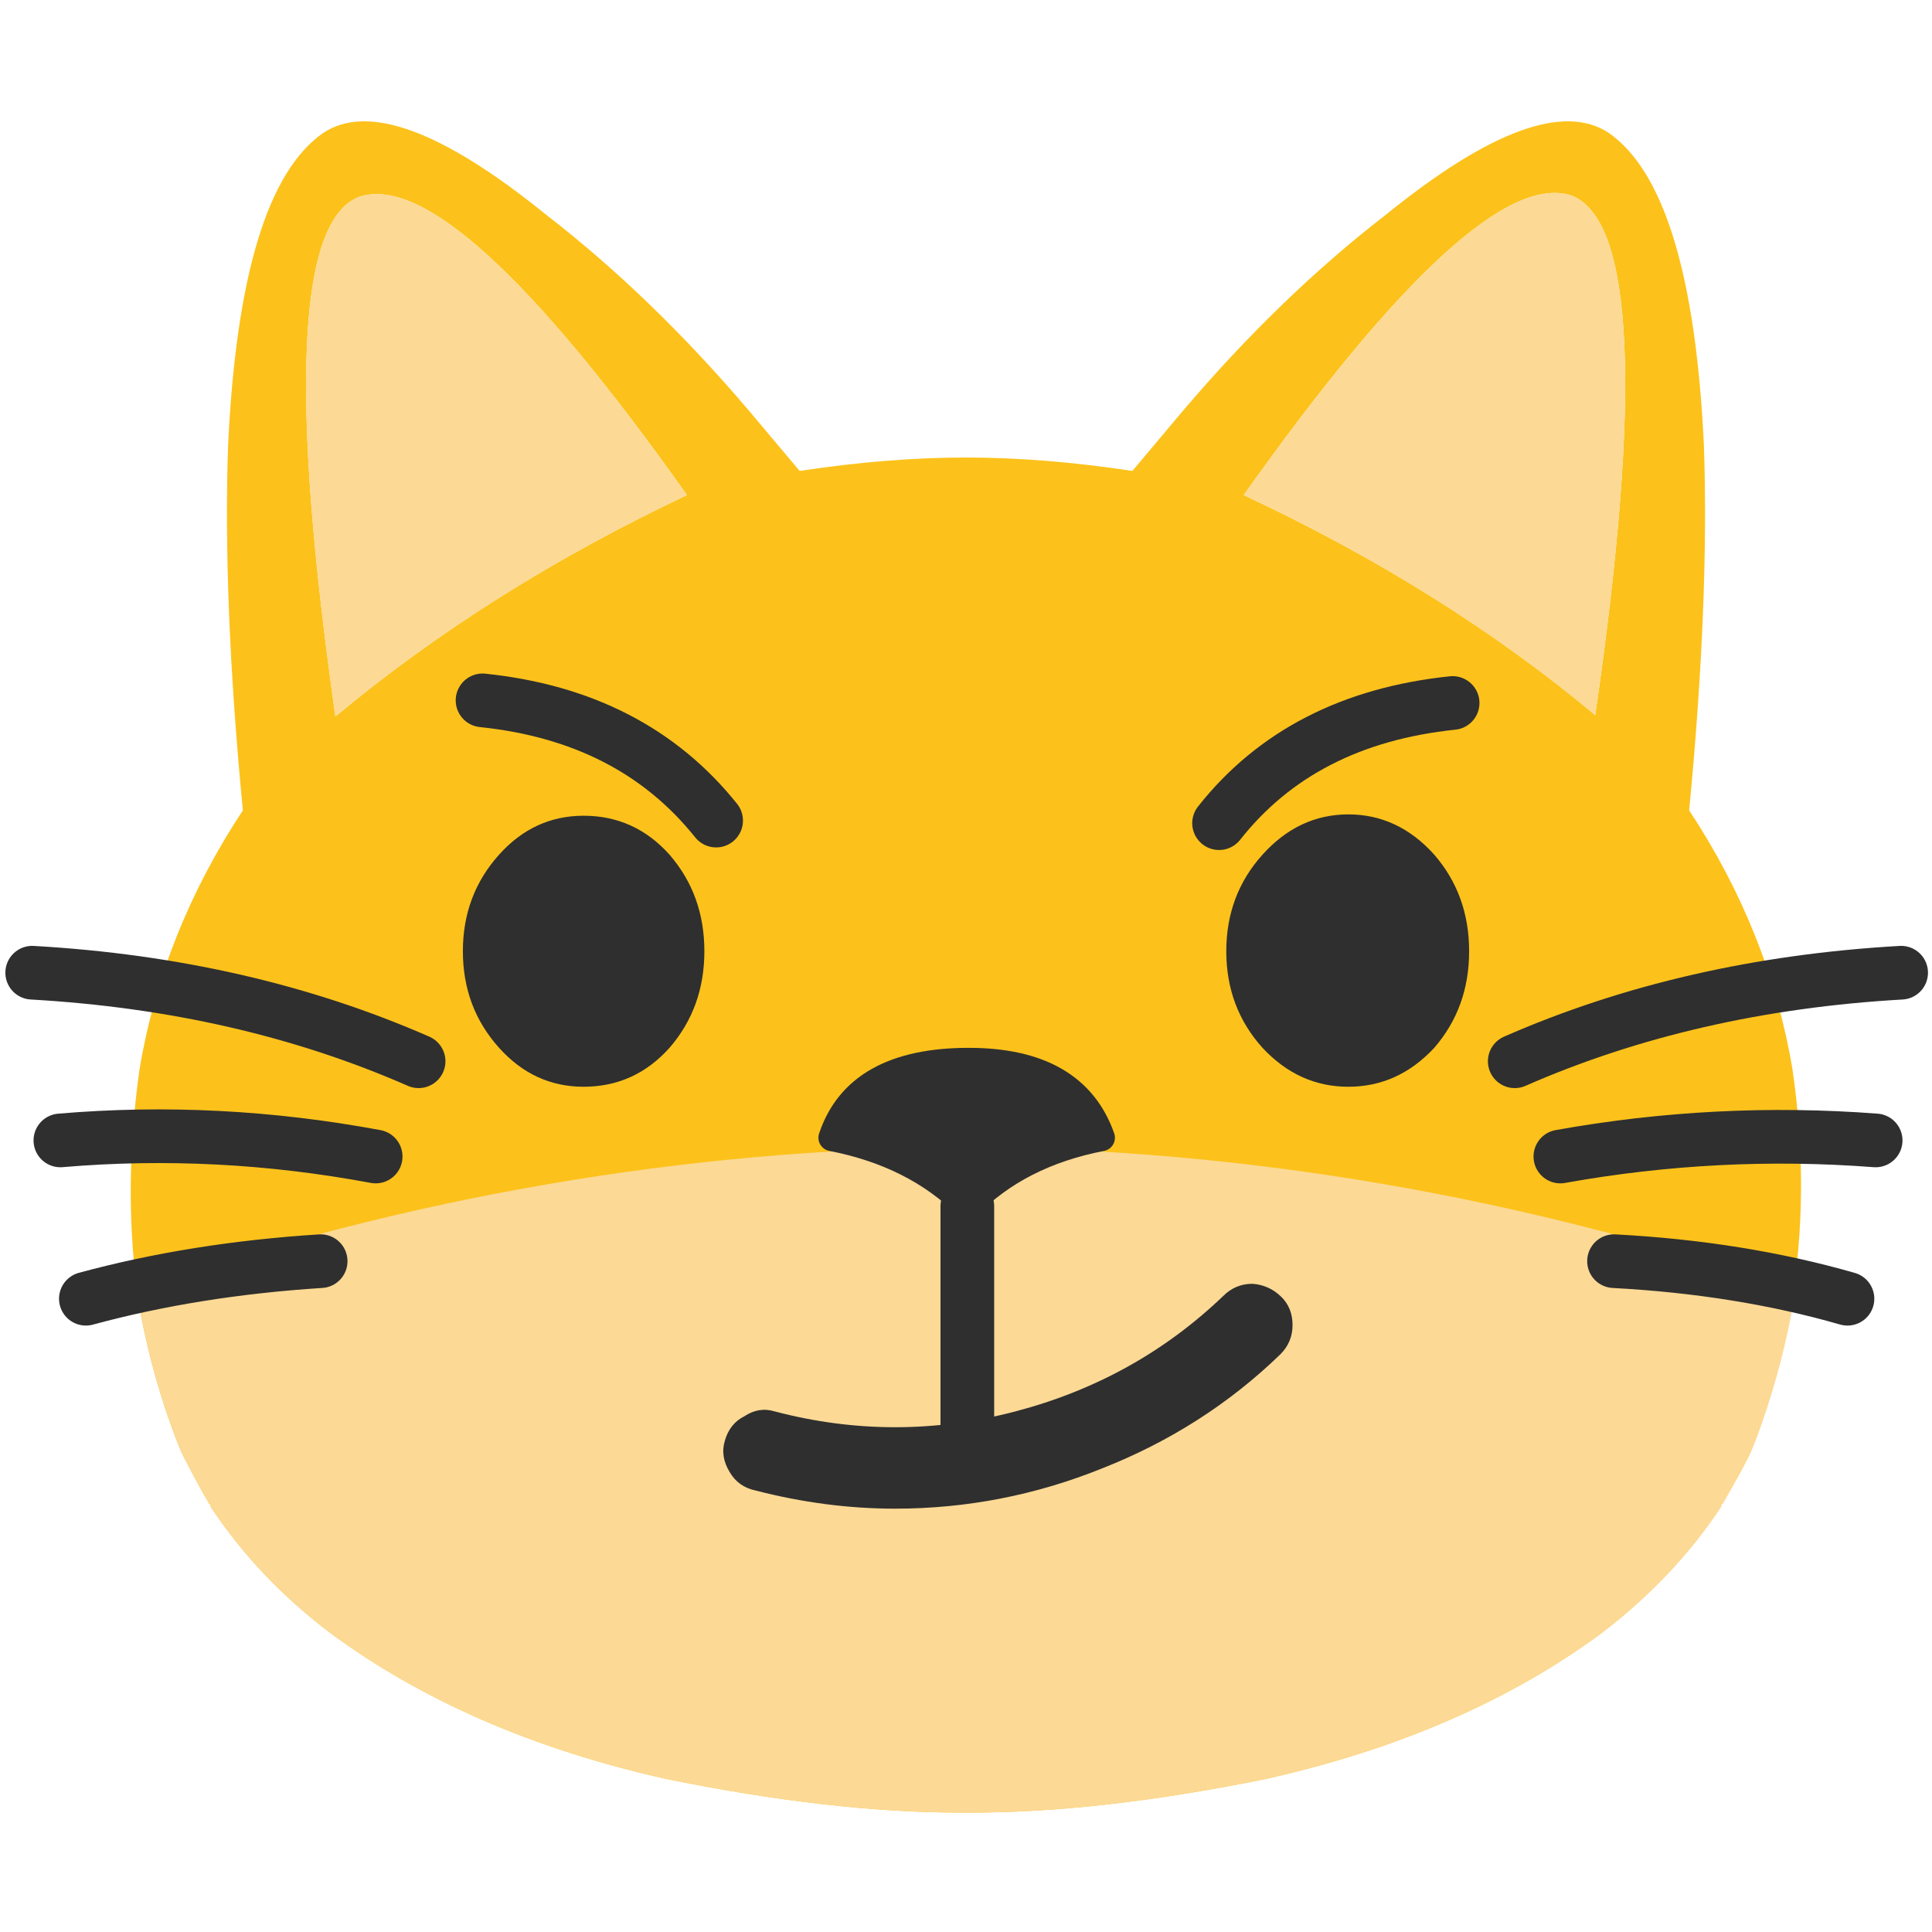
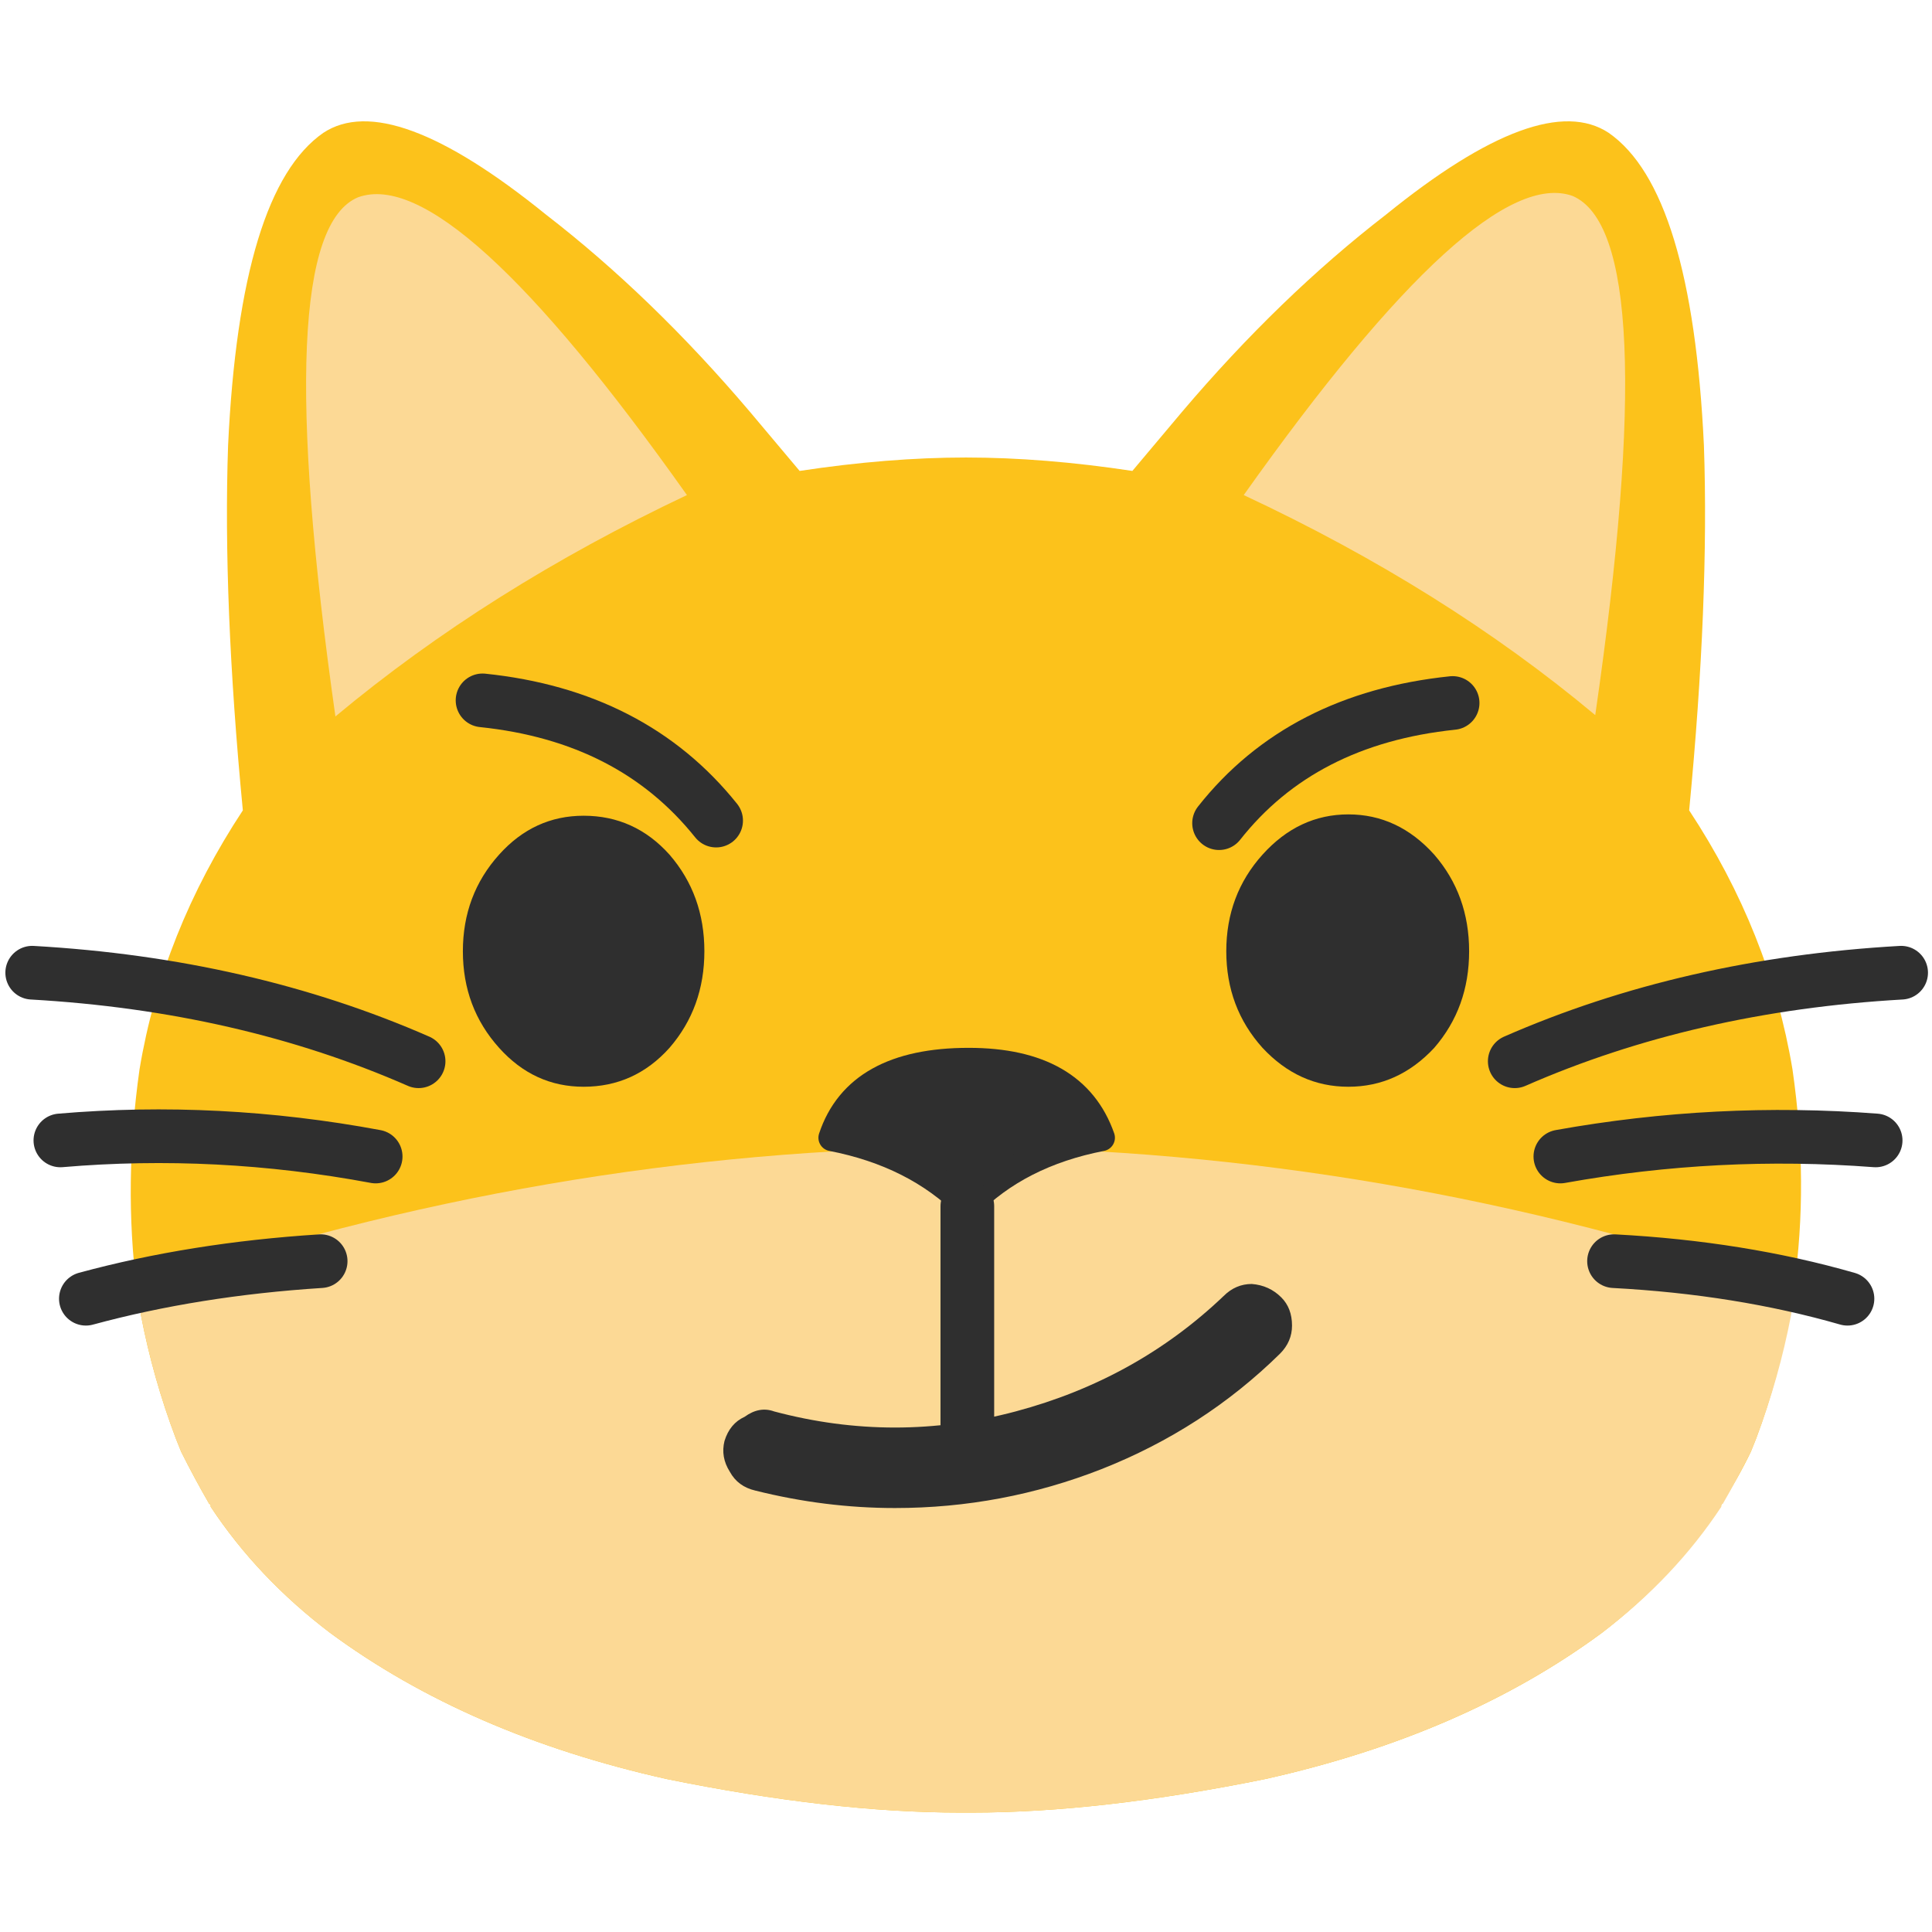
<svg xmlns="http://www.w3.org/2000/svg" xmlns:xlink="http://www.w3.org/1999/xlink" version="1.1" preserveAspectRatio="none" x="0px" y="0px" width="72px" height="72px" viewBox="0 0 72 72">
  <defs>
-     <g id="Layer1_0_FILL">
-       <path fill="#FCC21B" stroke="none" d=" M 44.05 15.35 L 42.2 17.55 Q 38.9 17.05 36 17.05 33.1 17.05 29.8 17.55 L 27.95 15.35 Q 24.3 11.05 20.35 8 14.55 3.3 12.05 4.95 8.95 7.1 8.5 16.6 8.3 22.4 9.05 30.2 6.05 34.75 5.2 39.85 4.6 44.1 5.1 48.05 5.2 48.5 5.25 49 5.7 51.35 6.55 53.6 6.65 53.85 6.75 54.1 7.25 55.1 7.8 56.05 7.85 56.05 7.85 56.1 L 7.85 56.15 Q 9.6 58.8 12.3 60.85 17.45 64.65 24.85 66.3 31 67.55 35.8 67.55 35.9 67.55 36 67.55 36.1 67.55 36.2 67.55 41 67.55 47.15 66.3 54.55 64.65 59.7 60.85 62.376 58.797 64.1 56.1 L 64.15 56.1 Q 64.159 56.074 64.15 56.05 64.764 55.111 65.25 54.1 65.349 53.851 65.45 53.6 66.295 51.344 66.7 48.95 66.808 48.498 66.85 48 67.413 44.083 66.8 39.85 65.95 34.75 62.95 30.2 63.7 22.4 63.5 16.6 63.05 7.1 59.95 4.95 57.45 3.3 51.65 8 47.7 11.05 44.05 15.35 M 46.35 18.45 Q 55.131 6.079 58.6 7.3 62.045 8.757 59.45 26.65 53.811 21.938 46.35 18.45 M 12.5 26.7 Q 9.95 8.75 13.35 7.35 16.85 6.1 25.6 18.45 18.2 21.95 12.5 26.7 Z" />
-       <path fill="#FCD995" stroke="none" d=" M 13.35 7.35 Q 9.95 8.75 12.5 26.7 18.2 21.95 25.6 18.45 16.85 6.1 13.35 7.35 M 58.6 7.3 Q 55.131 6.079 46.35 18.45 53.811 21.938 59.45 26.65 62.045 8.757 58.6 7.3 Z" />
+     <g id="Layer0_0_FILL">
+       <path fill="#FCC21B" stroke="none" d=" M 66.85 48 Q 67.413 44.083 66.8 39.85 65.95 34.75 62.95 30.2 63.7 22.4 63.5 16.6 63.05 7.1 59.95 4.95 57.45 3.3 51.65 8 47.7 11.05 44.05 15.35 L 42.2 17.55 Q 38.9 17.05 36 17.05 33.1 17.05 29.8 17.55 L 27.95 15.35 Q 24.3 11.05 20.35 8 14.55 3.3 12.05 4.95 8.95 7.1 8.5 16.6 8.3 22.4 9.05 30.2 6.05 34.75 5.2 39.85 4.6 44.1 5.1 48.05 5.2 48.5 5.25 49 5.7 51.35 6.55 53.6 6.65 53.85 6.75 54.1 7.25 55.1 7.8 56.05 7.85 56.05 7.85 56.1 L 7.85 56.15 Q 9.6 58.8 12.3 60.85 17.45 64.65 24.85 66.3 31 67.55 35.8 67.55 35.9 67.55 36 67.55 36.1 67.55 36.2 67.55 41 67.55 47.15 66.3 54.55 64.65 59.7 60.85 62.376 58.797 64.1 56.1 L 64.15 56.1 Q 64.159 56.074 64.15 56.05 64.764 55.111 65.25 54.1 65.349 53.851 65.45 53.6 66.295 51.344 66.7 48.95 66.808 48.498 66.85 48 Z" />
    </g>
-     <g id="Layer1_0_MEMBER_0_FILL">
+     <g id="Layer0_0_MEMBER_0_FILL">
      <path fill="#FCD995" stroke="none" d=" M -24.95 46.55 Q -22.25 44.5 -20.5 41.85 L -20.5 41.8 Q -20.5 41.75 -20.45 41.75 -19.9 40.8 -19.4 39.8 -19.3 39.55 -19.2 39.3 -18.35 37.05 -17.9 34.7 -17.85 34.2 -17.75 33.75 -33 28.55 -48.65 28.45 -64.3 28.55 -79.55 33.75 -79.45 34.2 -79.4 34.7 -78.95 37.05 -78.1 39.3 -78 39.55 -77.9 39.8 -77.4 40.8 -76.85 41.75 -76.8 41.75 -76.8 41.8 L -76.8 41.85 Q -75.05 44.5 -72.35 46.55 -67.2 50.35 -59.8 52 -53.65 53.25 -48.85 53.25 -48.75 53.25 -48.65 53.25 -48.55 53.25 -48.45 53.25 -43.65 53.25 -37.5 52 -30.1 50.35 -24.95 46.55 Z" />
    </g>
-     <g id="Layer1_2_FILL">
+     <g id="Layer0_0_MEMBER_1_FILL">
+       <path fill="#FCD995" stroke="none" d=" M 13.35 7.35 Q 9.95 8.75 12.5 26.7 18.2 21.95 25.6 18.45 16.85 6.1 13.35 7.35 M 59.45 26.65 Q 62.045 8.757 58.6 7.3 55.131 6.079 46.35 18.45 53.811 21.938 59.45 26.65 Z" />
+     </g>
+     <g id="Layer0_2_FILL">
      <path fill="#2F2F2F" stroke="none" d=" M 31 42.4 Q 34.1 43 36.05 44.95 37.95 43 41.05 42.4 40.05 39.55 36.1 39.55 31.95 39.55 31 42.4 Z" />
    </g>
-     <g id="Layer1_3_FILL">
+     <g id="Layer0_3_FILL">
      <path fill="#2F2F2F" stroke="none" d=" M 18.6 31.85 Q 17.25 33.35 17.25 35.45 17.25 37.55 18.6 39.05 19.9 40.5 21.75 40.5 23.65 40.5 24.95 39.05 26.25 37.55 26.25 35.45 26.25 33.35 24.95 31.85 23.65 30.4 21.75 30.4 19.9 30.4 18.6 31.85 M 47.05 39.05 Q 48.4 40.5 50.25 40.5 52.1 40.5 53.45 39.05 54.75 37.55 54.75 35.45 54.75 33.35 53.45 31.85 52.1 30.35 50.25 30.35 48.4 30.35 47.05 31.85 45.7 33.35 45.7 35.45 45.7 37.55 47.05 39.05 Z" />
    </g>
-     <g id="Layer0_0_FILL">
-       <path fill="#2F2F2F" stroke="none" d=" M 49.25 49.1 Q 49.25 48.4 48.8 47.95 48.3 47.45 47.6 47.4 46.9 47.4 46.4 47.9 42.8 51.35 37.85 52.65 32.9 53.95 27.95 52.65 27.3 52.45 26.7 52.85 26.1 53.15 25.9 53.85 25.7 54.5 26.1 55.15 26.45 55.75 27.15 55.9 30.05 56.65 32.9 56.65 37.3 56.65 41.4 55 45.6 53.35 48.75 50.3 49.25 49.8 49.25 49.1 Z" />
+     <g id="Layer0_5_FILL">
+       <path fill="#2F2F2F" stroke="none" d=" M 46.65 47.85 Q 46.05 47.85 45.6 48.3 42.35 51.4 37.85 52.6 33.35 53.8 28.85 52.6 28.3 52.4 27.75 52.8 27.2 53.05 27 53.7 26.85 54.3 27.2 54.85 27.5 55.4 28.15 55.55 30.75 56.2 33.35 56.2 37.35 56.2 41.05 54.75 44.85 53.25 47.7 50.45 48.15 50 48.15 49.4 48.15 48.75 47.75 48.35 47.3 47.9 46.65 47.85 Z" />
    </g>
-     <path id="Layer1_1_1_STROKES" stroke="#2F2F2F" stroke-width="2" stroke-linejoin="round" stroke-linecap="round" fill="none" d=" M 58.15 43.1 Q 64 42.05 69.9 42.5 M 60.15 47 Q 64.85 47.25 68.85 48.4 M 56.45 39.55 Q 62.95 36.7 70.85 36.25 M 14 43.1 Q 8.1 42 2.25 42.5 M 11.95 47 Q 7.25 47.3 3.2 48.4 M 15.6 39.55 Q 9.1 36.7 1.2 36.25" />
-     <path id="Layer1_2_1_STROKES" stroke="#2F2F2F" stroke-width="1" stroke-linejoin="round" stroke-linecap="round" fill="none" d=" M 31 42.4 Q 34.1 43 36.05 44.95 37.95 43 41.05 42.4 40.05 39.55 36.1 39.55 31.95 39.55 31 42.4 Z" />
-     <path id="Layer1_2_2_STROKES" stroke="#2F2F2F" stroke-width="2" stroke-linejoin="round" stroke-linecap="round" fill="none" d=" M 36.05 44.95 L 36.05 53.5" />
-     <path id="Layer1_4_MEMBER_0_1_STROKES" stroke="#2F2F2F" stroke-width="2" stroke-linejoin="round" stroke-linecap="round" fill="none" d=" M 45.44 30.625 Q 48.51 26.733 54.144 26.146" />
-     <path id="Layer1_4_MEMBER_1_1_STROKES" stroke="#2F2F2F" stroke-width="2" stroke-linejoin="round" stroke-linecap="round" fill="none" d=" M 26.666 30.586 Q 23.546 26.685 17.961 26.106" />
+     <path id="Layer0_1_1_STROKES" stroke="#2F2F2F" stroke-width="2" stroke-linejoin="round" stroke-linecap="round" fill="none" d=" M 58.15 43.1 Q 64 42.05 69.9 42.5 M 60.15 47 Q 64.85 47.25 68.85 48.4 M 56.45 39.55 Q 62.95 36.7 70.85 36.25 M 14 43.1 Q 8.1 42 2.25 42.5 M 11.95 47 Q 7.25 47.3 3.2 48.4 M 15.6 39.55 Q 9.1 36.7 1.2 36.25" />
+     <path id="Layer0_2_1_STROKES" stroke="#2F2F2F" stroke-width="1" stroke-linejoin="round" stroke-linecap="round" fill="none" d=" M 31 42.4 Q 34.1 43 36.05 44.95 37.95 43 41.05 42.4 40.05 39.55 36.1 39.55 31.95 39.55 31 42.4 Z" />
+     <path id="Layer0_2_2_STROKES" stroke="#2F2F2F" stroke-width="2" stroke-linejoin="round" stroke-linecap="round" fill="none" d=" M 36.05 44.95 L 36.05 53.5" />
+     <path id="Layer0_4_MEMBER_0_1_STROKES" stroke="#2F2F2F" stroke-width="2" stroke-linejoin="round" stroke-linecap="round" fill="none" d=" M 45.44 30.625 Q 48.51 26.733 54.144 26.146" />
+     <path id="Layer0_4_MEMBER_1_1_STROKES" stroke="#2F2F2F" stroke-width="2" stroke-linejoin="round" stroke-linecap="round" fill="none" d=" M 26.666 30.586 Q 23.546 26.685 17.961 26.106" />
  </defs>
-   <g id="Layer_1">
+   <g id="MergedLayer_1">
    <g transform="matrix( 1, 0, 0, 1, 0,0) ">
-       <use xlink:href="#Layer1_0_FILL" />
+       <use xlink:href="#Layer0_0_FILL" />
    </g>
    <g transform="matrix( 1, 0, 0, 1, 84.65,14.3) ">
-       <use xlink:href="#Layer1_0_MEMBER_0_FILL" />
+       <use xlink:href="#Layer0_0_MEMBER_0_FILL" />
    </g>
    <g transform="matrix( 1, 0, 0, 1, 0,0) ">
-       <use xlink:href="#Layer1_1_1_STROKES" />
+       <use xlink:href="#Layer0_0_MEMBER_1_FILL" />
    </g>
    <g transform="matrix( 1, 0, 0, 1, 0,0) ">
-       <use xlink:href="#Layer1_2_FILL" />
-       <use xlink:href="#Layer1_2_1_STROKES" />
-       <use xlink:href="#Layer1_2_2_STROKES" />
+       <use xlink:href="#Layer0_1_1_STROKES" />
    </g>
    <g transform="matrix( 1, 0, 0, 1, 0,0) ">
-       <use xlink:href="#Layer1_3_FILL" />
+       <use xlink:href="#Layer0_2_FILL" />
+       <use xlink:href="#Layer0_2_1_STROKES" />
+       <use xlink:href="#Layer0_2_2_STROKES" />
+     </g>
+     <g transform="matrix( 1, 0, 0, 1, 0,0) ">
+       <use xlink:href="#Layer0_3_FILL" />
    </g>
    <g transform="matrix( 0.9848022, -0.1736298, 0.1736298, 0.9848022, -4.1,9.1) ">
-       <use xlink:href="#Layer1_4_MEMBER_0_1_STROKES" transform="matrix( 0.9848175, 0.1736298, -0.1736298, 0.9848175, 5.6,-8.2) " />
+       <use xlink:href="#Layer0_4_MEMBER_0_1_STROKES" transform="matrix( 0.9848175, 0.1736298, -0.1736298, 0.9848175, 5.6,-8.2) " />
    </g>
    <g transform="matrix( 0.9848175, 0.1736298, -0.1736298, 0.9848175, 5.25,-3.45) ">
-       <use xlink:href="#Layer1_4_MEMBER_1_1_STROKES" transform="matrix( 0.9848022, -0.1736145, 0.1736145, 0.9848022, -4.55,4.3) " />
+       <use xlink:href="#Layer0_4_MEMBER_1_1_STROKES" transform="matrix( 0.9848022, -0.1736145, 0.1736145, 0.9848022, -4.55,4.3) " />
    </g>
-   </g>
-   <g id="Camada_1">
-     <g transform="matrix( 0.9059753, 0, 0, 0.9059753, 3.55,4.9) ">
-       <use xlink:href="#Layer0_0_FILL" />
+     <g transform="matrix( 1, 0, 0, 1, 0,0) ">
+       <use xlink:href="#Layer0_5_FILL" />
    </g>
  </g>
</svg>
